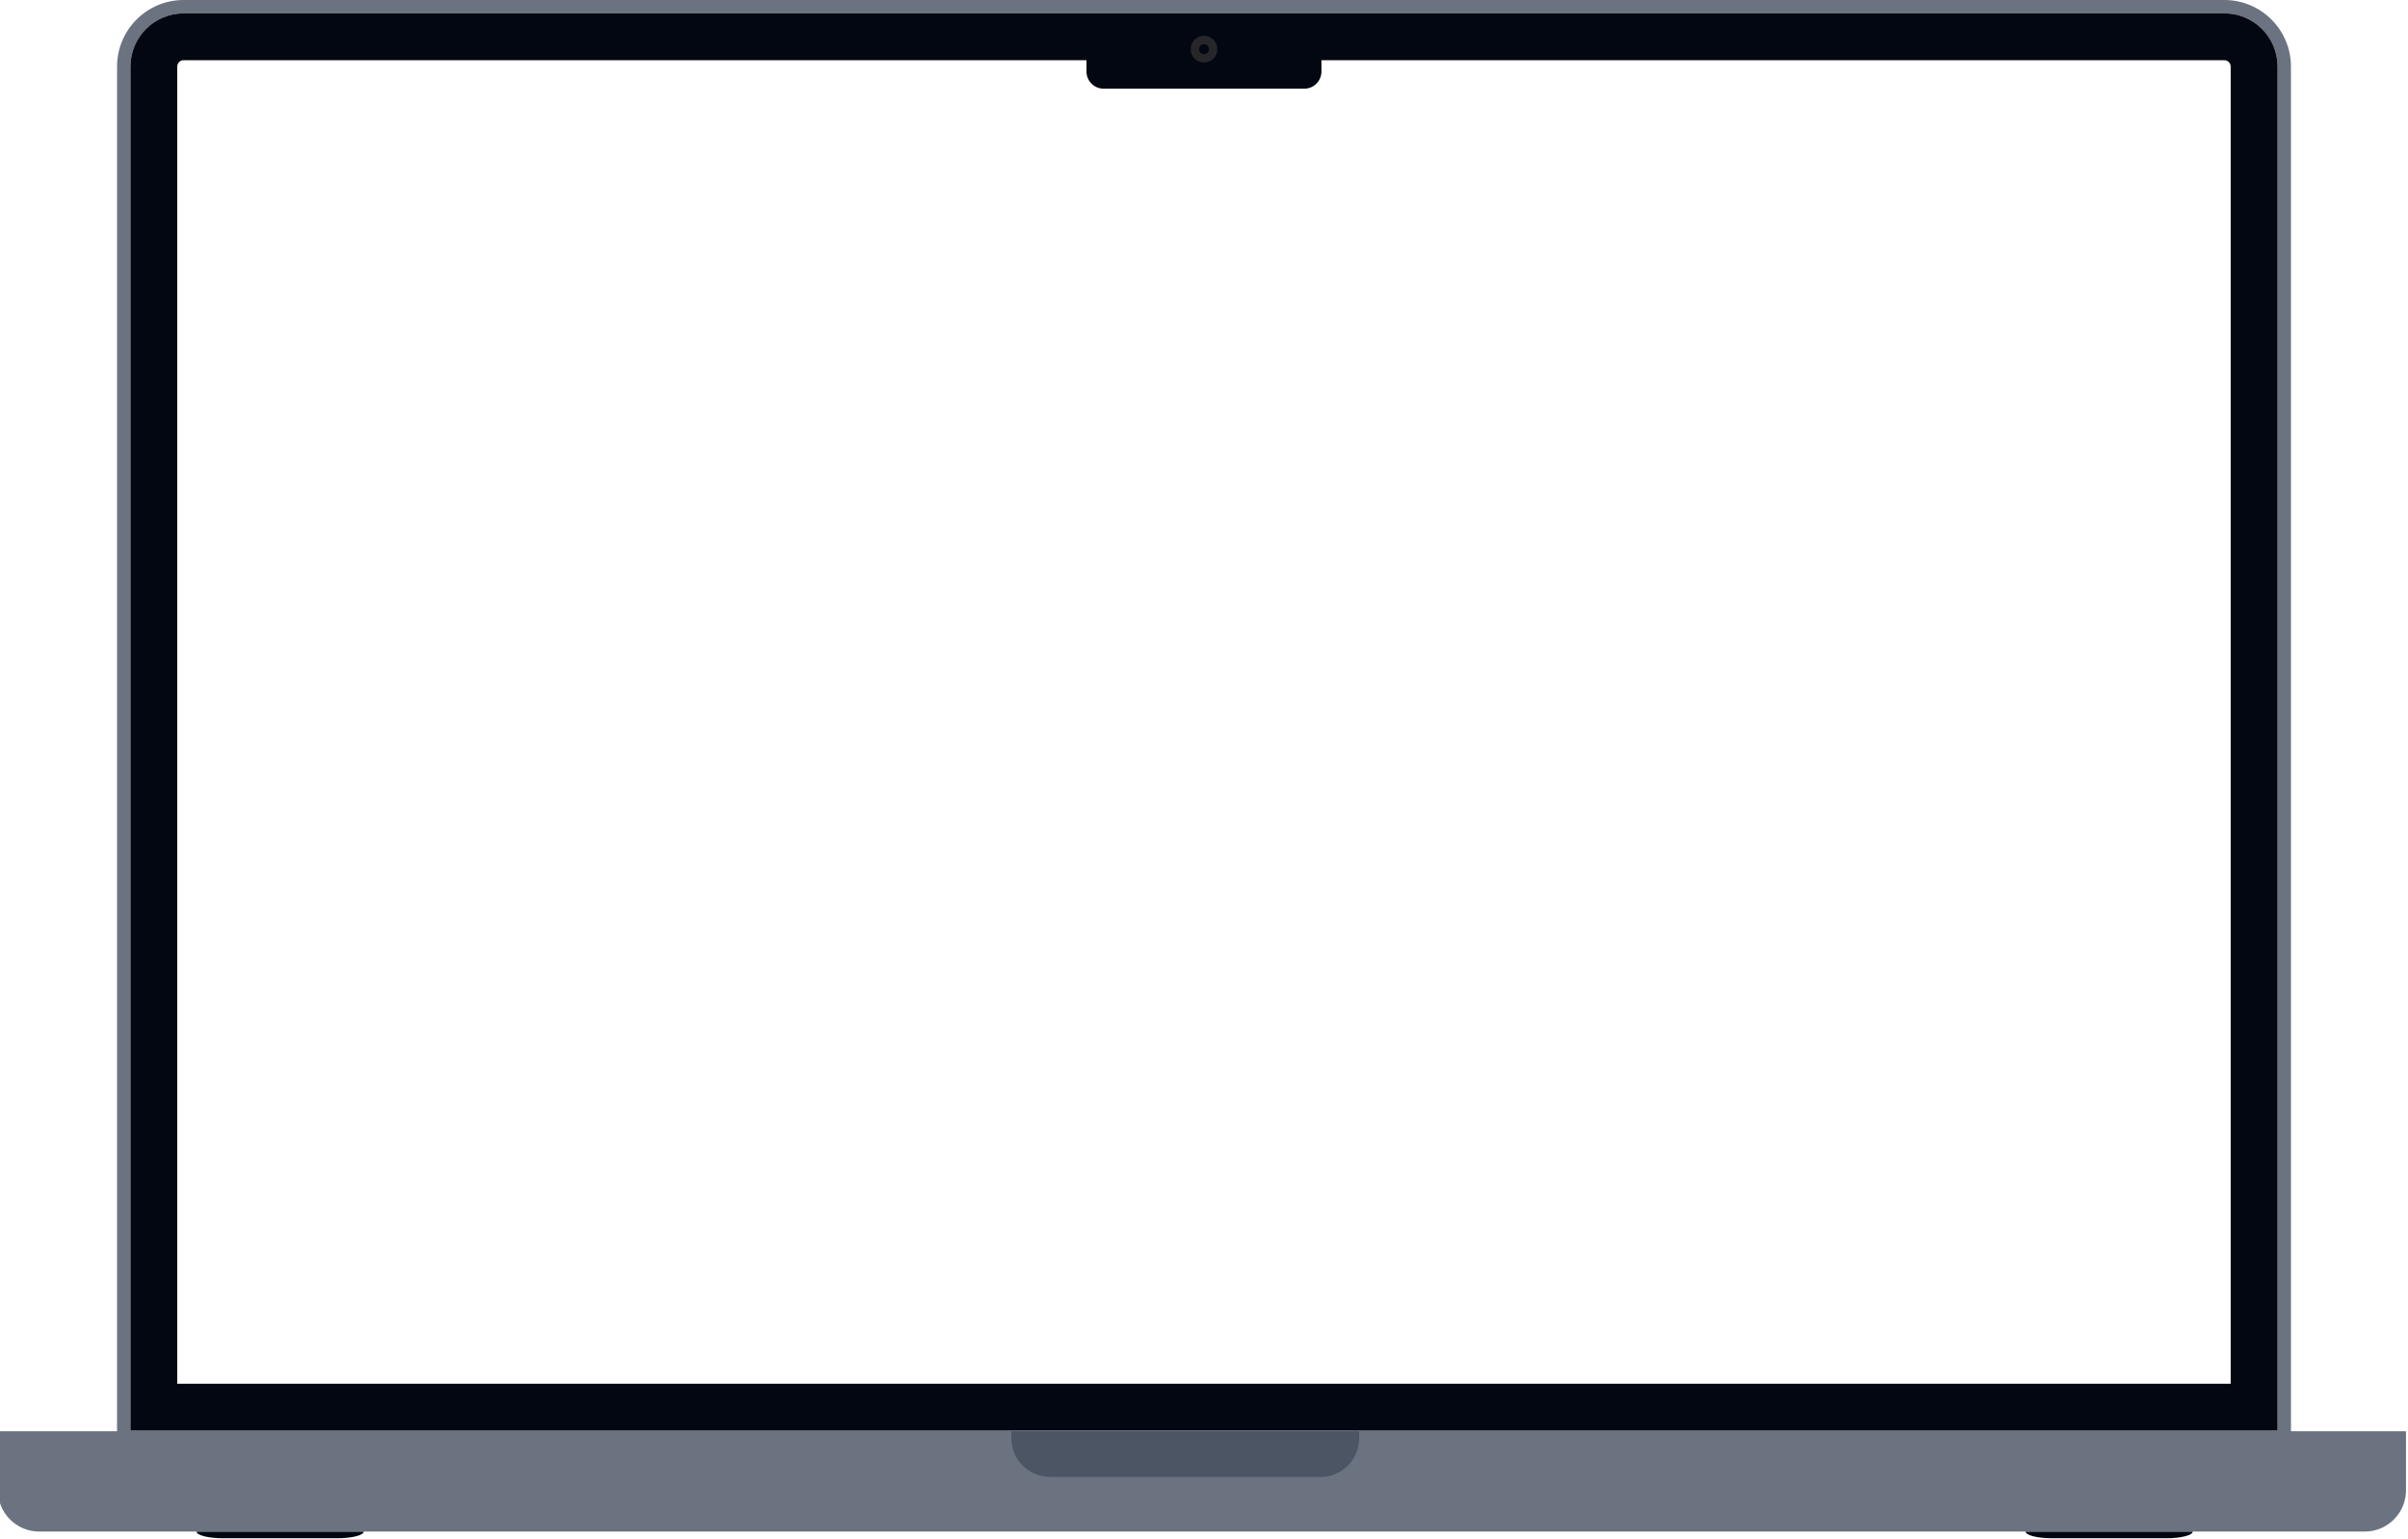
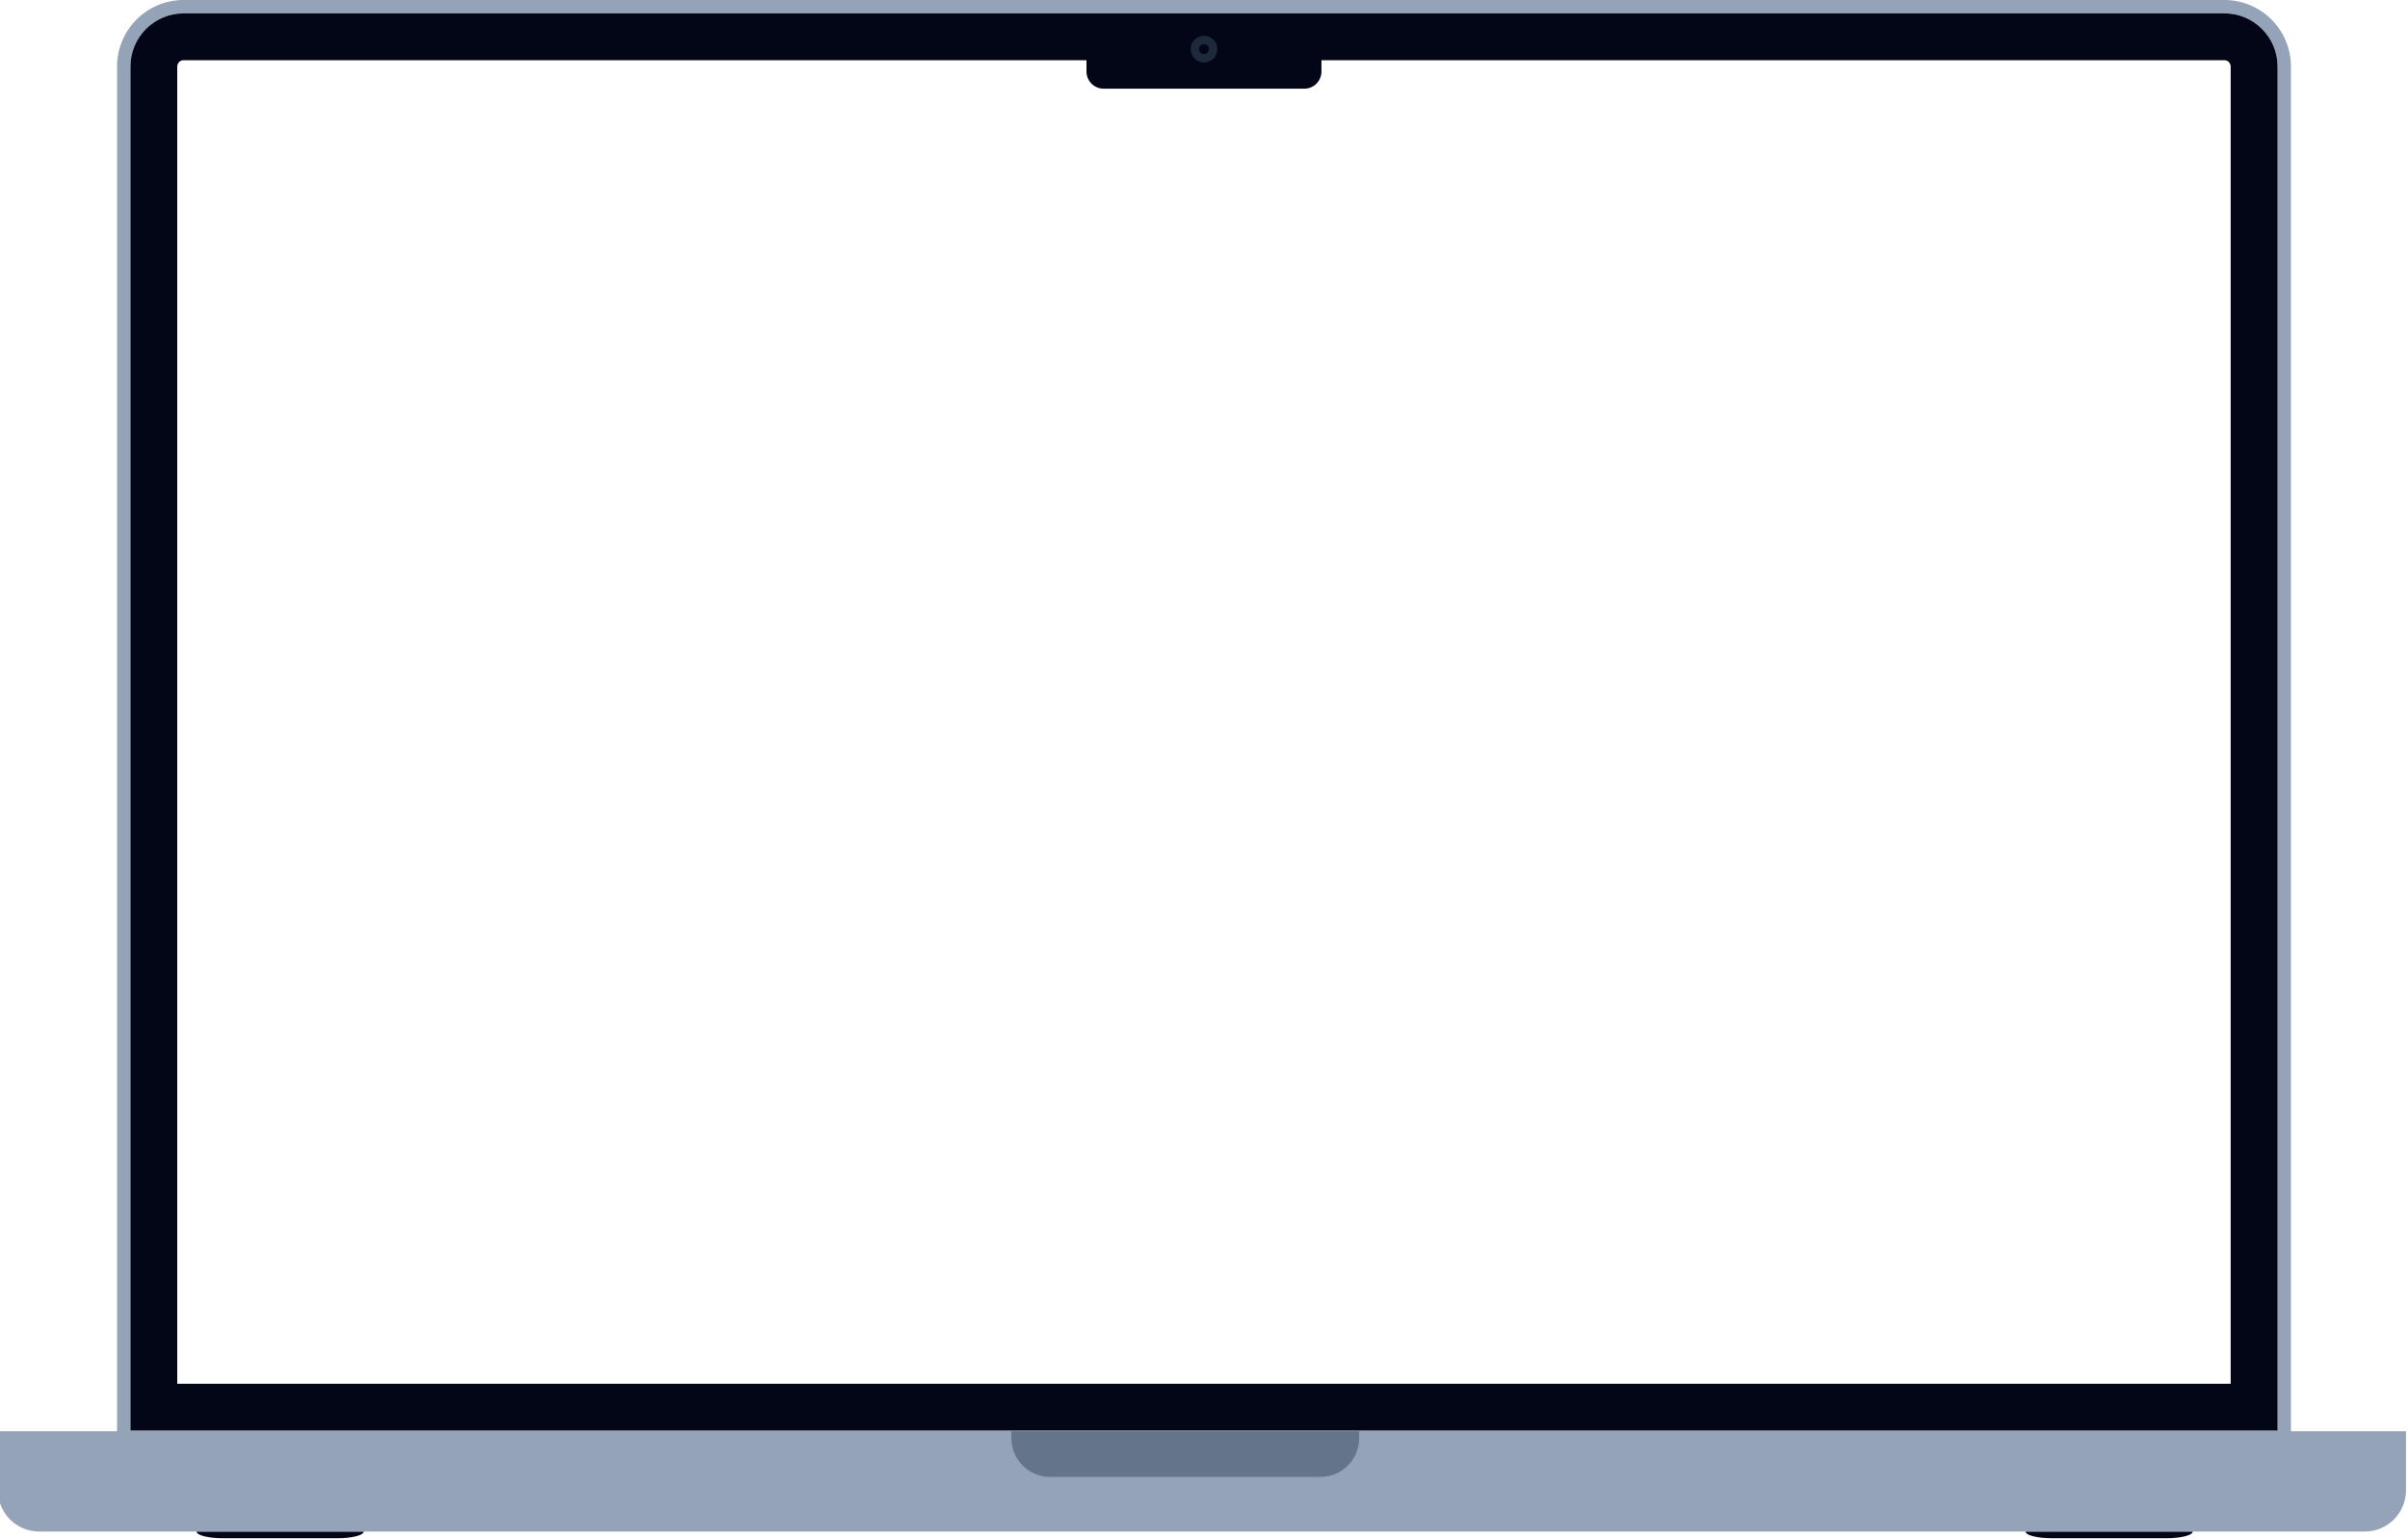
<svg xmlns="http://www.w3.org/2000/svg" id="laptop" viewBox="0 0 360 230">
-   <path d="m332.55,2c4.39,0,7.95,3.56,7.95,7.95v203.95H19.5V9.95c0-4.39,3.56-7.95,7.95-7.95h305.1M332.55,0H27.45C21.96,0,17.5,4.46,17.5,9.95v205.95h325V9.95C342.5,4.46,338.04,0,332.55,0h0Z" fill="#6b7280" stroke-width="0" />
-   <path d="m332.55,2H27.45c-4.39,0-7.95,3.56-7.95,7.95v203.95h321V9.95c0-4.39-3.56-7.95-7.95-7.95Zm.95,204.9H26.5V9.95c0-.53.43-.95.95-.95h134.98v1.69c0,1.42,1.15,2.57,2.57,2.57h29.99c1.42,0,2.57-1.15,2.57-2.57v-1.69h134.98c.53,0,.95.43.95.95v196.95Z" fill="#030712" stroke-width="0" />
-   <path d="m50.43,230h-17.11c-2.18,0-3.94-.45-3.94-1h25c0,.55-1.77,1-3.94,1Z" fill="#030712" stroke-width="0" />
-   <path d="m323.87,230h-17.11c-2.18,0-3.94-.45-3.94-1h25c0,.55-1.77,1-3.94,1Z" fill="#030712" stroke-width="0" />
-   <path d="m-.3,214h360v8.83c0,3.4-2.76,6.17-6.17,6.17H5.86c-3.4,0-6.17-2.76-6.17-6.17v-8.83H-.3Z" fill="#6b7280" stroke-width="0" />
-   <path d="m151.2,214h52v1.04c0,3.2-2.59,5.79-5.79,5.79h-40.42c-3.2,0-5.79-2.59-5.79-5.79v-1.04h0Z" fill="#4b5563" stroke-width="0" />
-   <path d="m180,6.6c.41,0,.75.34.75.75s-.34.75-.75.75-.75-.34-.75-.75.34-.75.75-.75m0-1.25c-1.1,0-2,.9-2,2s.9,2,2,2,2-.9,2-2-.9-2-2-2h0Z" fill="#27272a" stroke-width="0" />
+   <path d="m332.55,2c4.39,0,7.95,3.56,7.95,7.95v203.95H19.5V9.95c0-4.39,3.56-7.95,7.95-7.95h305.1M332.55,0H27.45C21.96,0,17.5,4.46,17.5,9.95v205.95h325V9.95C342.5,4.46,338.04,0,332.55,0h0Z" fill="#94a3b8" stroke-width="0" />
+   <path d="m332.55,2H27.45c-4.39,0-7.95,3.56-7.95,7.95v203.95h321V9.95c0-4.39-3.56-7.95-7.95-7.95Zm.95,204.9H26.5V9.95c0-.53.43-.95.95-.95h134.98v1.69c0,1.42,1.15,2.57,2.57,2.57h29.99c1.42,0,2.57-1.15,2.57-2.57v-1.69h134.98c.53,0,.95.43.95.95v196.95Z" fill="#020617" stroke-width="0" />
+   <path d="m50.43,230h-17.11c-2.18,0-3.94-.45-3.94-1h25c0,.55-1.77,1-3.94,1Z" fill="#020617" stroke-width="0" />
+   <path d="m323.87,230h-17.11c-2.18,0-3.94-.45-3.94-1h25c0,.55-1.77,1-3.94,1Z" fill="#020617" stroke-width="0" />
+   <path d="m-.3,214h360v8.83c0,3.4-2.76,6.17-6.17,6.17H5.86c-3.4,0-6.17-2.76-6.17-6.17v-8.83H-.3Z" fill="#94a3b8" stroke-width="0" />
+   <path d="m151.2,214h52v1.04c0,3.2-2.59,5.79-5.79,5.79h-40.42c-3.2,0-5.79-2.59-5.79-5.79v-1.04h0Z" fill="#64748b" stroke-width="0" />
+   <path d="m180,6.6c.41,0,.75.34.75.75s-.34.75-.75.75-.75-.34-.75-.75.34-.75.75-.75m0-1.25c-1.1,0-2,.9-2,2s.9,2,2,2,2-.9,2-2-.9-2-2-2h0Z" fill="#1e293b" stroke-width="0" />
</svg>
